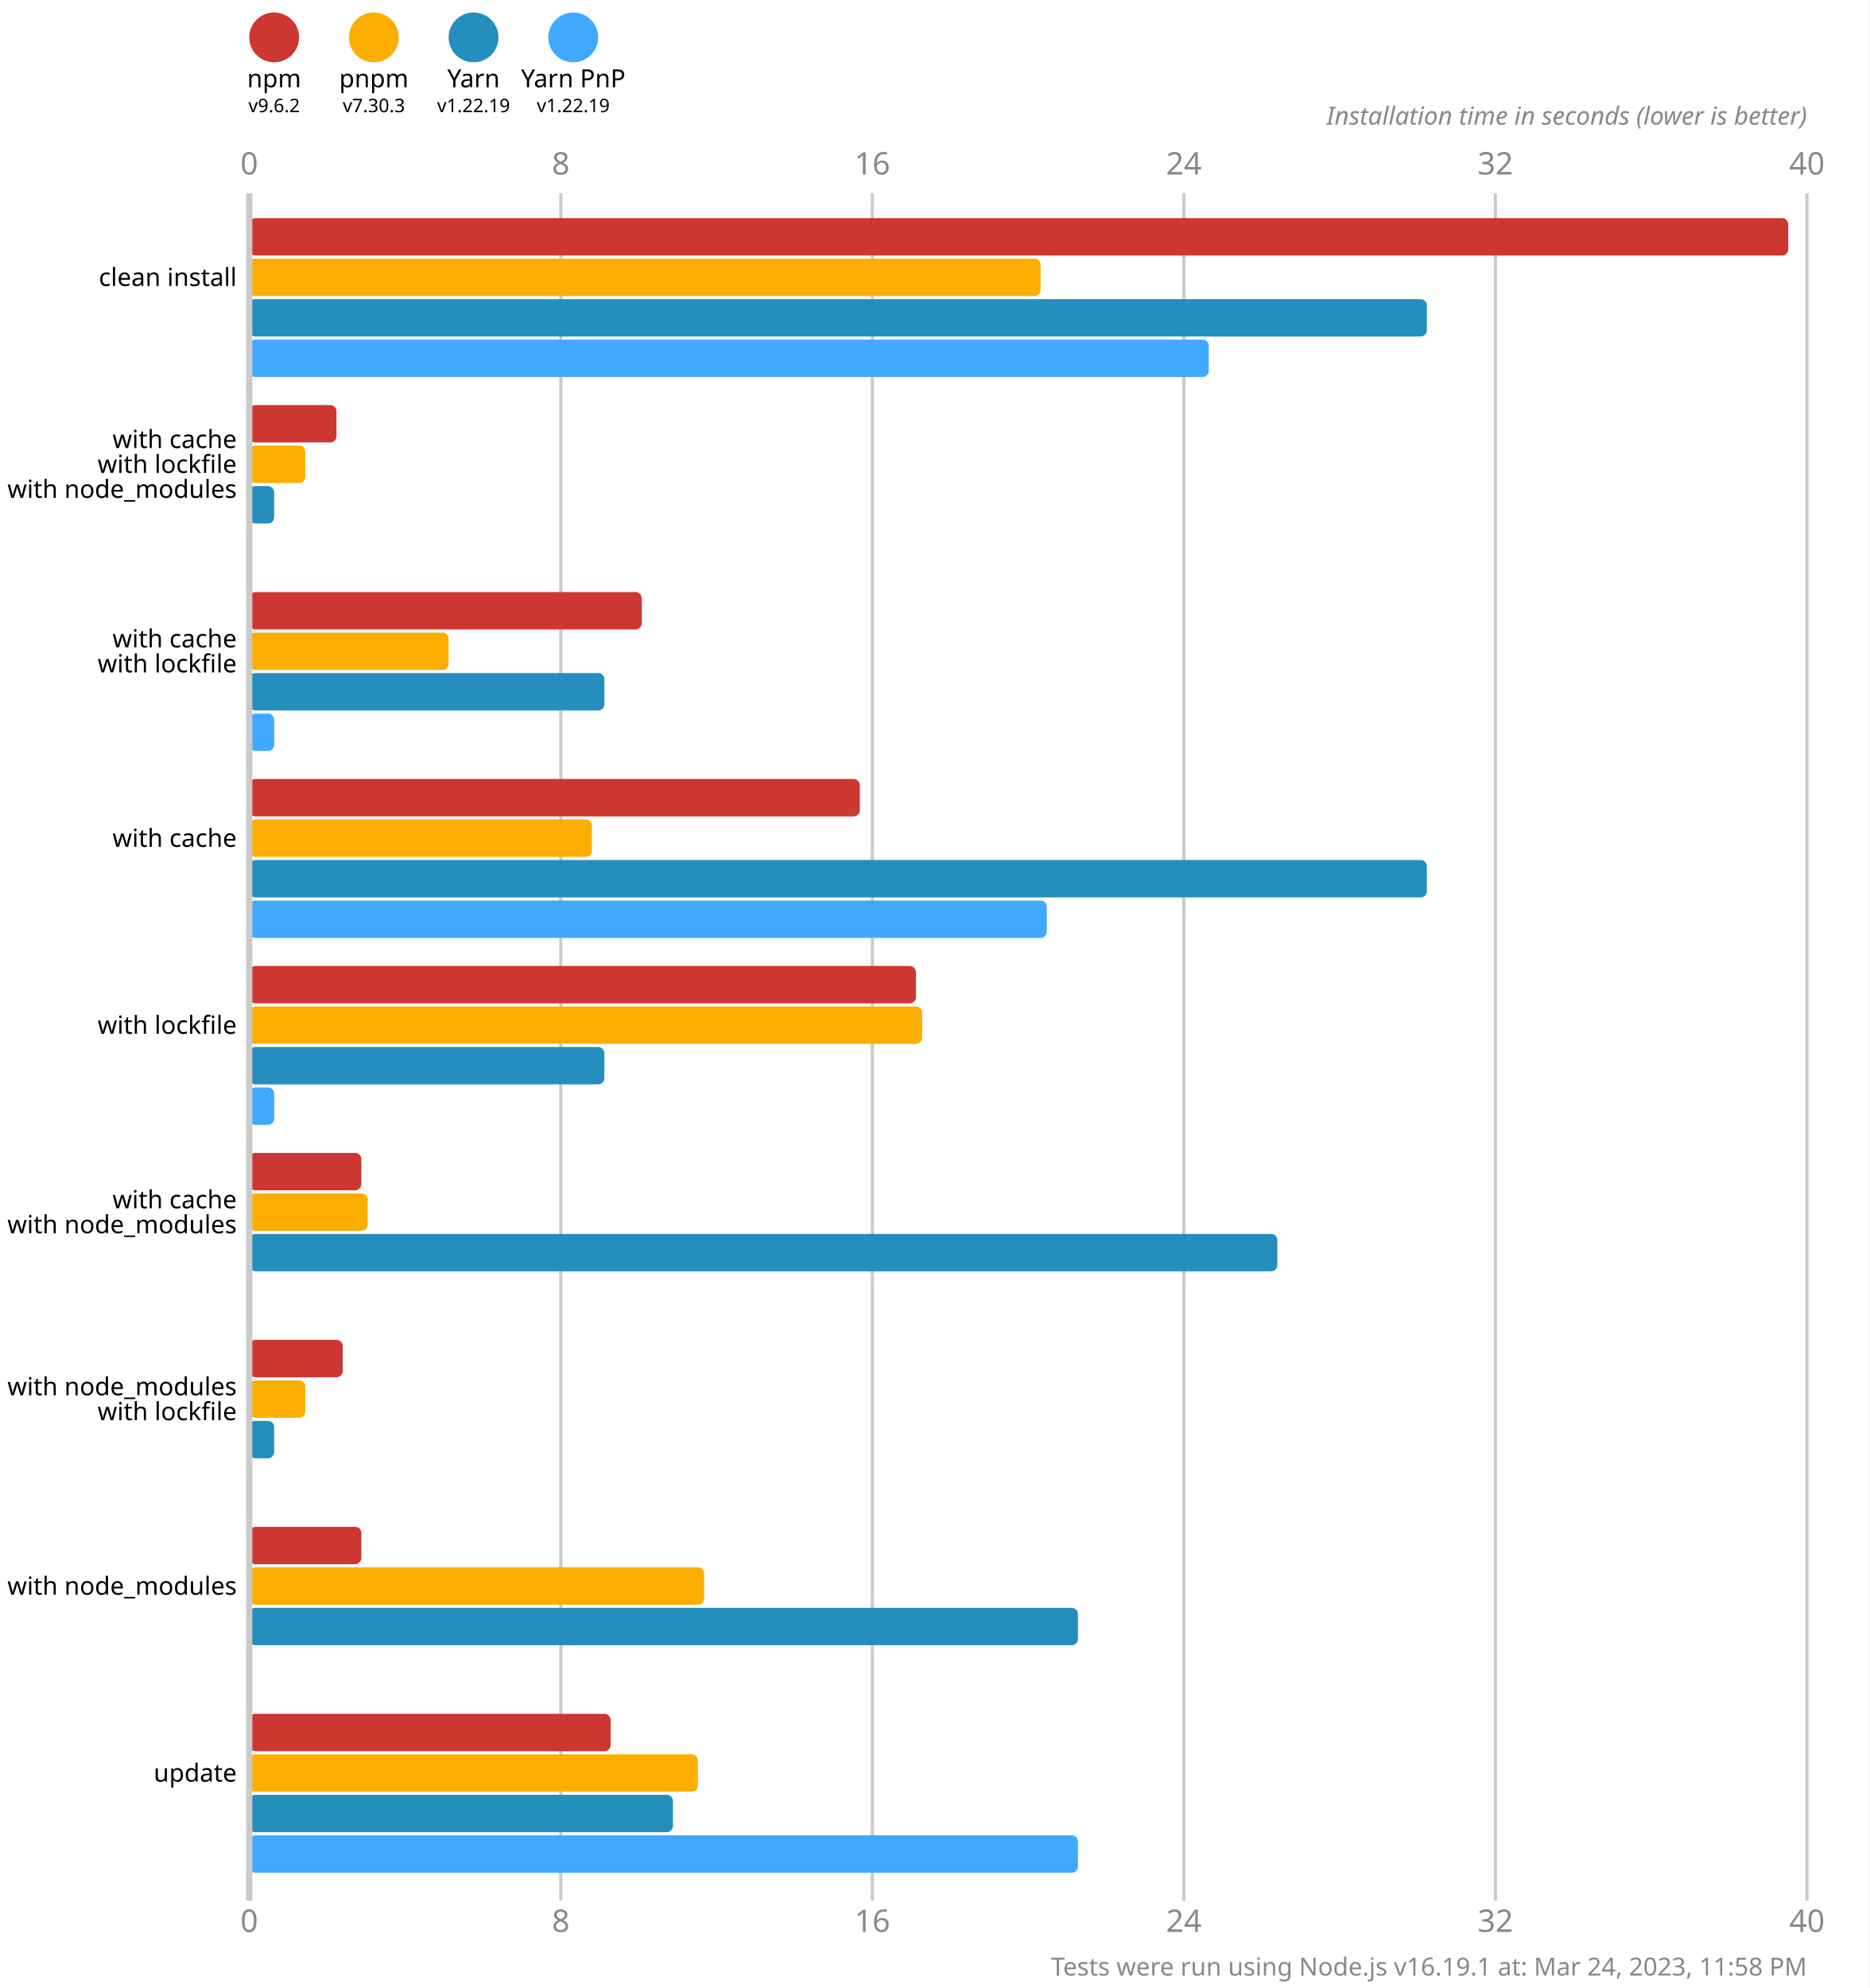
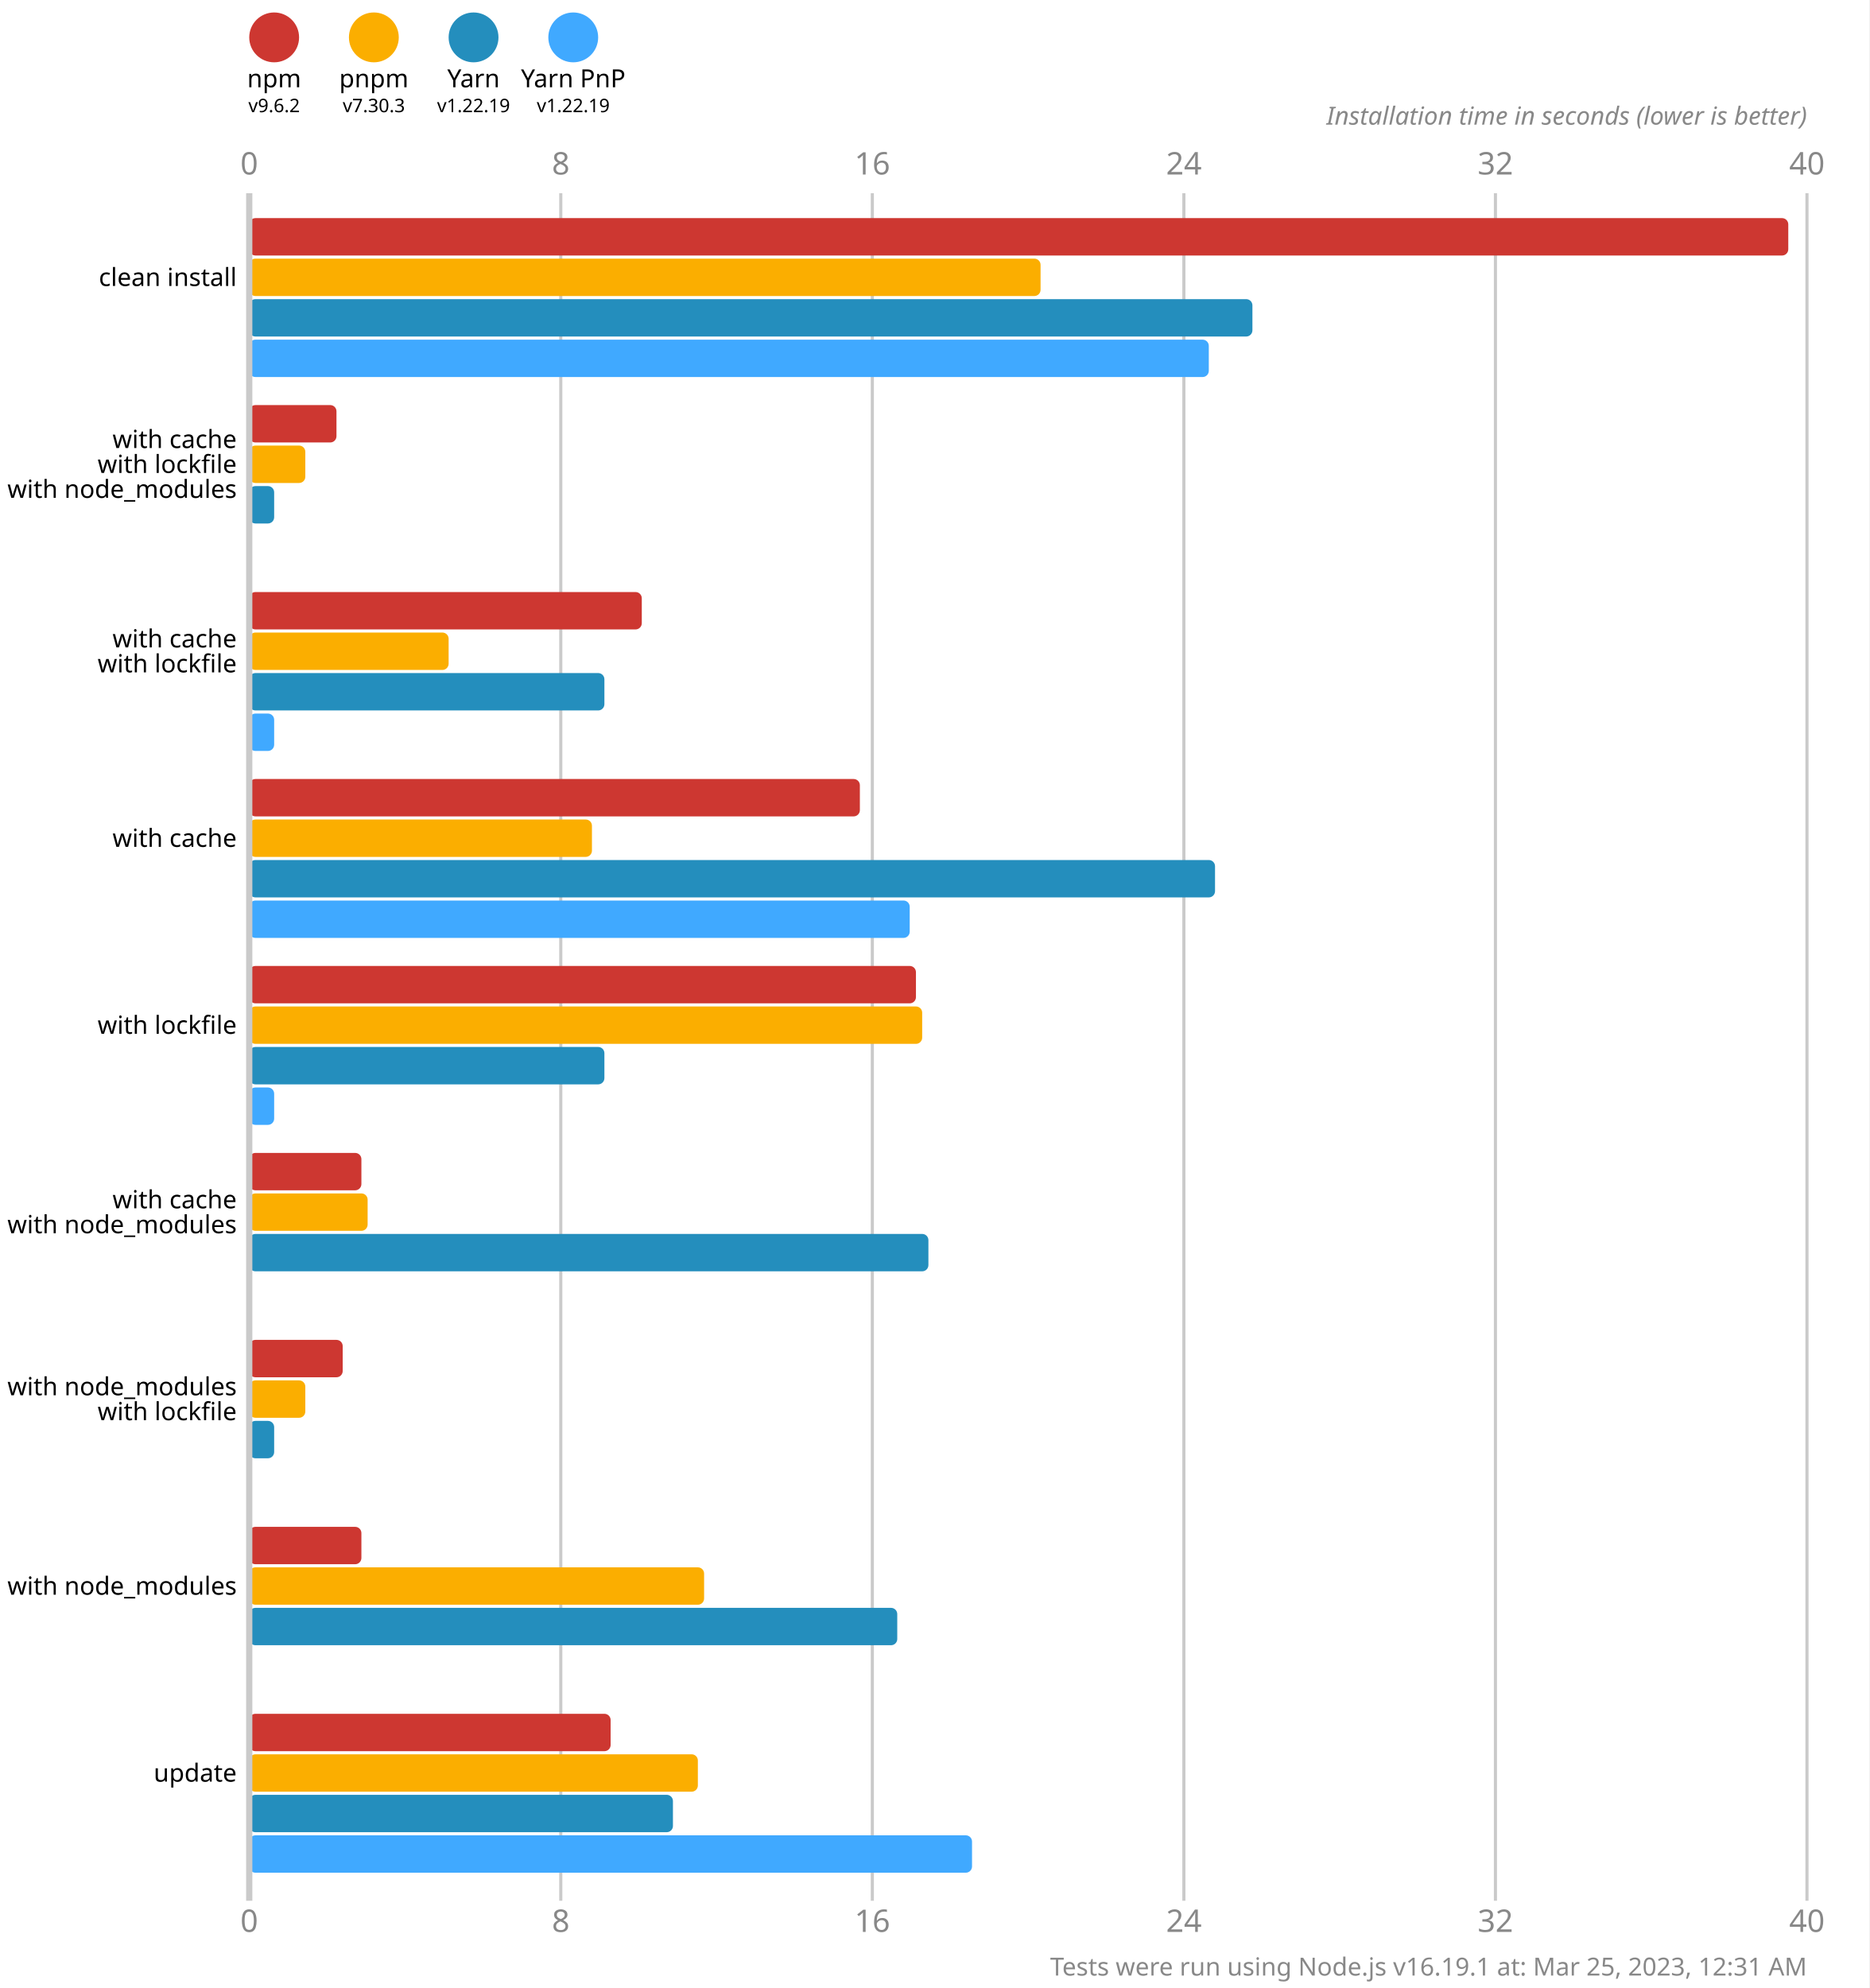
<svg xmlns="http://www.w3.org/2000/svg" version="1.1" viewBox="0 0 300 319">
  <style>
    .font { font-family: sans-serif; }
    .s3 { font-size: 3px; }
    .s4 { font-size: 4px; }
    .s5 { font-size: 5px; }
    .line { stroke: #cacaca; }
    .width { stroke-width: 0.5; }
    .text { fill: #888; }
  </style>
  <rect x="0" y="0" width="300" height="319" fill="#fff" />
  <circle cx="44" cy="6" r="4" fill="#cd3731" />
  <text x="44" y="14" class="font s4" text-anchor="middle">npm</text>
  <text x="44" y="18" class="font s3" text-anchor="middle">v9.6.2</text>
  <circle cx="60" cy="6" r="4" fill="#fbae00" />
  <text x="60" y="14" class="font s4" text-anchor="middle">pnpm</text>
  <text x="60" y="18" class="font s3" text-anchor="middle">v7.30.3</text>
  <circle cx="76" cy="6" r="4" fill="#248ebd" />
  <text x="76" y="14" class="font s4" text-anchor="middle">Yarn</text>
  <text x="76" y="18" class="font s3" text-anchor="middle">v1.22.19</text>
  <circle cx="92" cy="6" r="4" fill="#40a9ff" />
  <text x="92" y="14" class="font s4" text-anchor="middle">Yarn PnP</text>
  <text x="92" y="18" class="font s3" text-anchor="middle">v1.22.19</text>
  <text x="40" y="28" class="font s5 text" text-anchor="middle">0</text>
  <text x="40" y="310" class="font s5 text" text-anchor="middle">0</text>
  <line x1="90" y1="31" x2="90" y2="305" class="line width" />
  <text x="90" y="28" class="font s5 text" text-anchor="middle">8</text>
  <text x="90" y="310" class="font s5 text" text-anchor="middle">8</text>
  <line x1="140" y1="31" x2="140" y2="305" class="line width" />
  <text x="140" y="28" class="font s5 text" text-anchor="middle">16</text>
  <text x="140" y="310" class="font s5 text" text-anchor="middle">16</text>
  <line x1="190" y1="31" x2="190" y2="305" class="line width" />
  <text x="190" y="28" class="font s5 text" text-anchor="middle">24</text>
  <text x="190" y="310" class="font s5 text" text-anchor="middle">24</text>
  <line x1="240" y1="31" x2="240" y2="305" class="line width" />
  <text x="240" y="28" class="font s5 text" text-anchor="middle">32</text>
  <text x="240" y="310" class="font s5 text" text-anchor="middle">32</text>
  <line x1="290" y1="31" x2="290" y2="305" class="line width" />
  <text x="290" y="28" class="font s5 text" text-anchor="middle">40</text>
  <text x="290" y="310" class="font s5 text" text-anchor="middle">40</text>
  <text x="290" y="20" class="font s4 text" font-style="italic" text-anchor="end">Installation time in seconds (lower is better)</text>
  <rect x="40" y="35" width="247" height="6" fill="#cd3731" rx="1" ry="1" />
  <rect x="40" y="41.5" width="127" height="6" fill="#fbae00" rx="1" ry="1" />
-   <rect x="40" y="48" width="189" height="6" fill="#248ebd" rx="1" ry="1" />
+   <rect x="40" y="48" width="161" height="6" fill="#248ebd" rx="1" ry="1" />
  <rect x="40" y="54.5" width="154" height="6" fill="#40a9ff" rx="1" ry="1" />
  <rect x="40" y="65" width="14" height="6" fill="#cd3731" rx="1" ry="1" />
  <rect x="40" y="71.5" width="9" height="6" fill="#fbae00" rx="1" ry="1" />
  <rect x="40" y="78" width="4" height="6" fill="#248ebd" rx="1" ry="1" />
  <rect x="40" y="84.5" width="0" height="6" fill="#40a9ff" rx="1" ry="1" />
  <rect x="40" y="95" width="63" height="6" fill="#cd3731" rx="1" ry="1" />
  <rect x="40" y="101.5" width="32" height="6" fill="#fbae00" rx="1" ry="1" />
  <rect x="40" y="108" width="57" height="6" fill="#248ebd" rx="1" ry="1" />
  <rect x="40" y="114.5" width="4" height="6" fill="#40a9ff" rx="1" ry="1" />
  <rect x="40" y="125" width="98" height="6" fill="#cd3731" rx="1" ry="1" />
  <rect x="40" y="131.5" width="55" height="6" fill="#fbae00" rx="1" ry="1" />
-   <rect x="40" y="138" width="189" height="6" fill="#248ebd" rx="1" ry="1" />
-   <rect x="40" y="144.5" width="128" height="6" fill="#40a9ff" rx="1" ry="1" />
+   <rect x="40" y="138" width="155" height="6" fill="#248ebd" rx="1" ry="1" />
+   <rect x="40" y="144.5" width="106" height="6" fill="#40a9ff" rx="1" ry="1" />
  <rect x="40" y="155" width="107" height="6" fill="#cd3731" rx="1" ry="1" />
  <rect x="40" y="161.5" width="108" height="6" fill="#fbae00" rx="1" ry="1" />
  <rect x="40" y="168" width="57" height="6" fill="#248ebd" rx="1" ry="1" />
  <rect x="40" y="174.5" width="4" height="6" fill="#40a9ff" rx="1" ry="1" />
  <rect x="40" y="185" width="18" height="6" fill="#cd3731" rx="1" ry="1" />
  <rect x="40" y="191.5" width="19" height="6" fill="#fbae00" rx="1" ry="1" />
-   <rect x="40" y="198" width="165" height="6" fill="#248ebd" rx="1" ry="1" />
+   <rect x="40" y="198" width="109" height="6" fill="#248ebd" rx="1" ry="1" />
  <rect x="40" y="204.5" width="0" height="6" fill="#40a9ff" rx="1" ry="1" />
  <rect x="40" y="215" width="15" height="6" fill="#cd3731" rx="1" ry="1" />
  <rect x="40" y="221.5" width="9" height="6" fill="#fbae00" rx="1" ry="1" />
  <rect x="40" y="228" width="4" height="6" fill="#248ebd" rx="1" ry="1" />
  <rect x="40" y="234.5" width="0" height="6" fill="#40a9ff" rx="1" ry="1" />
  <rect x="40" y="245" width="18" height="6" fill="#cd3731" rx="1" ry="1" />
  <rect x="40" y="251.5" width="73" height="6" fill="#fbae00" rx="1" ry="1" />
-   <rect x="40" y="258" width="133" height="6" fill="#248ebd" rx="1" ry="1" />
+   <rect x="40" y="258" width="104" height="6" fill="#248ebd" rx="1" ry="1" />
  <rect x="40" y="264.5" width="0" height="6" fill="#40a9ff" rx="1" ry="1" />
  <rect x="40" y="275" width="58" height="6" fill="#cd3731" rx="1" ry="1" />
  <rect x="40" y="281.5" width="72" height="6" fill="#fbae00" rx="1" ry="1" />
  <rect x="40" y="288" width="68" height="6" fill="#248ebd" rx="1" ry="1" />
-   <rect x="40" y="294.5" width="133" height="6" fill="#40a9ff" rx="1" ry="1" />
+   <rect x="40" y="294.5" width="116" height="6" fill="#40a9ff" rx="1" ry="1" />
  <line x1="40" y1="31" x2="40" y2="305" class="line" />
  <text x="38" y="44.5" class="font s4" dominant-baseline="middle" text-anchor="end">clean install</text>
  <text x="38" y="70.5" class="font s4" dominant-baseline="middle" text-anchor="end">with cache</text>
  <text x="38" y="74.5" class="font s4" dominant-baseline="middle" text-anchor="end">with lockfile</text>
  <text x="38" y="78.5" class="font s4" dominant-baseline="middle" text-anchor="end">with node_modules</text>
  <text x="38" y="102.5" class="font s4" dominant-baseline="middle" text-anchor="end">with cache</text>
  <text x="38" y="106.5" class="font s4" dominant-baseline="middle" text-anchor="end">with lockfile</text>
  <text x="38" y="134.5" class="font s4" dominant-baseline="middle" text-anchor="end">with cache</text>
  <text x="38" y="164.5" class="font s4" dominant-baseline="middle" text-anchor="end">with lockfile</text>
  <text x="38" y="192.5" class="font s4" dominant-baseline="middle" text-anchor="end">with cache</text>
  <text x="38" y="196.5" class="font s4" dominant-baseline="middle" text-anchor="end">with node_modules</text>
  <text x="38" y="222.5" class="font s4" dominant-baseline="middle" text-anchor="end">with node_modules</text>
  <text x="38" y="226.5" class="font s4" dominant-baseline="middle" text-anchor="end">with lockfile</text>
  <text x="38" y="254.5" class="font s4" dominant-baseline="middle" text-anchor="end">with node_modules</text>
  <text x="38" y="284.5" class="font s4" dominant-baseline="middle" text-anchor="end">update</text>
-   <text x="290" y="317" class="font s4 text" text-anchor="end">Tests were run using Node.js v16.19.1 at: Mar 24, 2023, 11:58 PM</text>
+   <text x="290" y="317" class="font s4 text" text-anchor="end">Tests were run using Node.js v16.19.1 at: Mar 25, 2023, 12:31 AM</text>
</svg>
